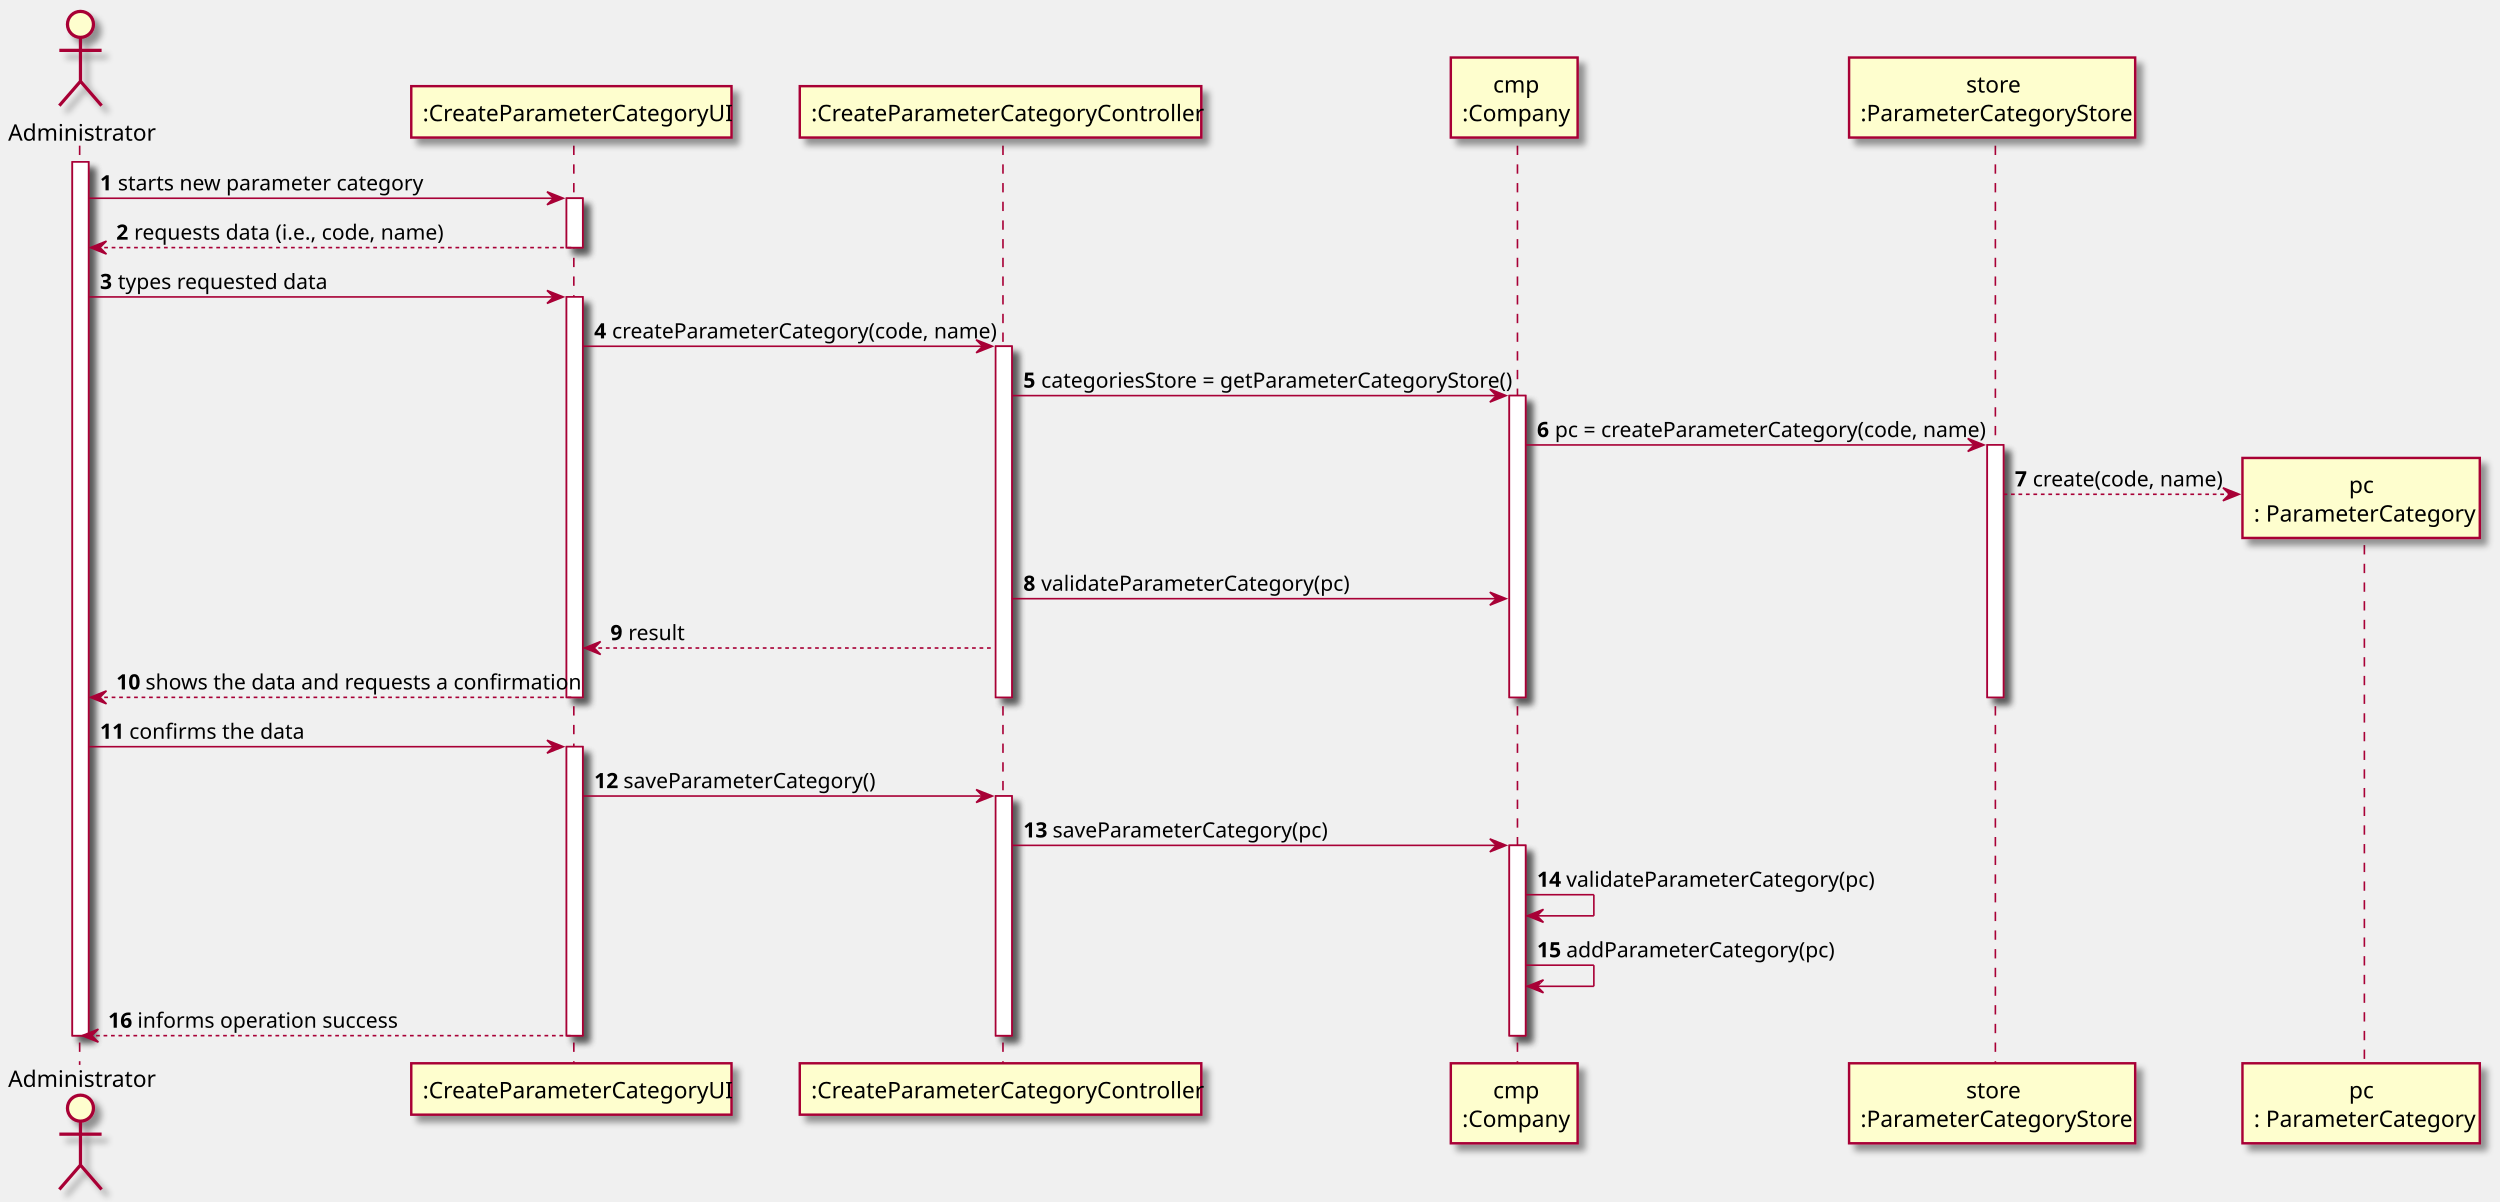
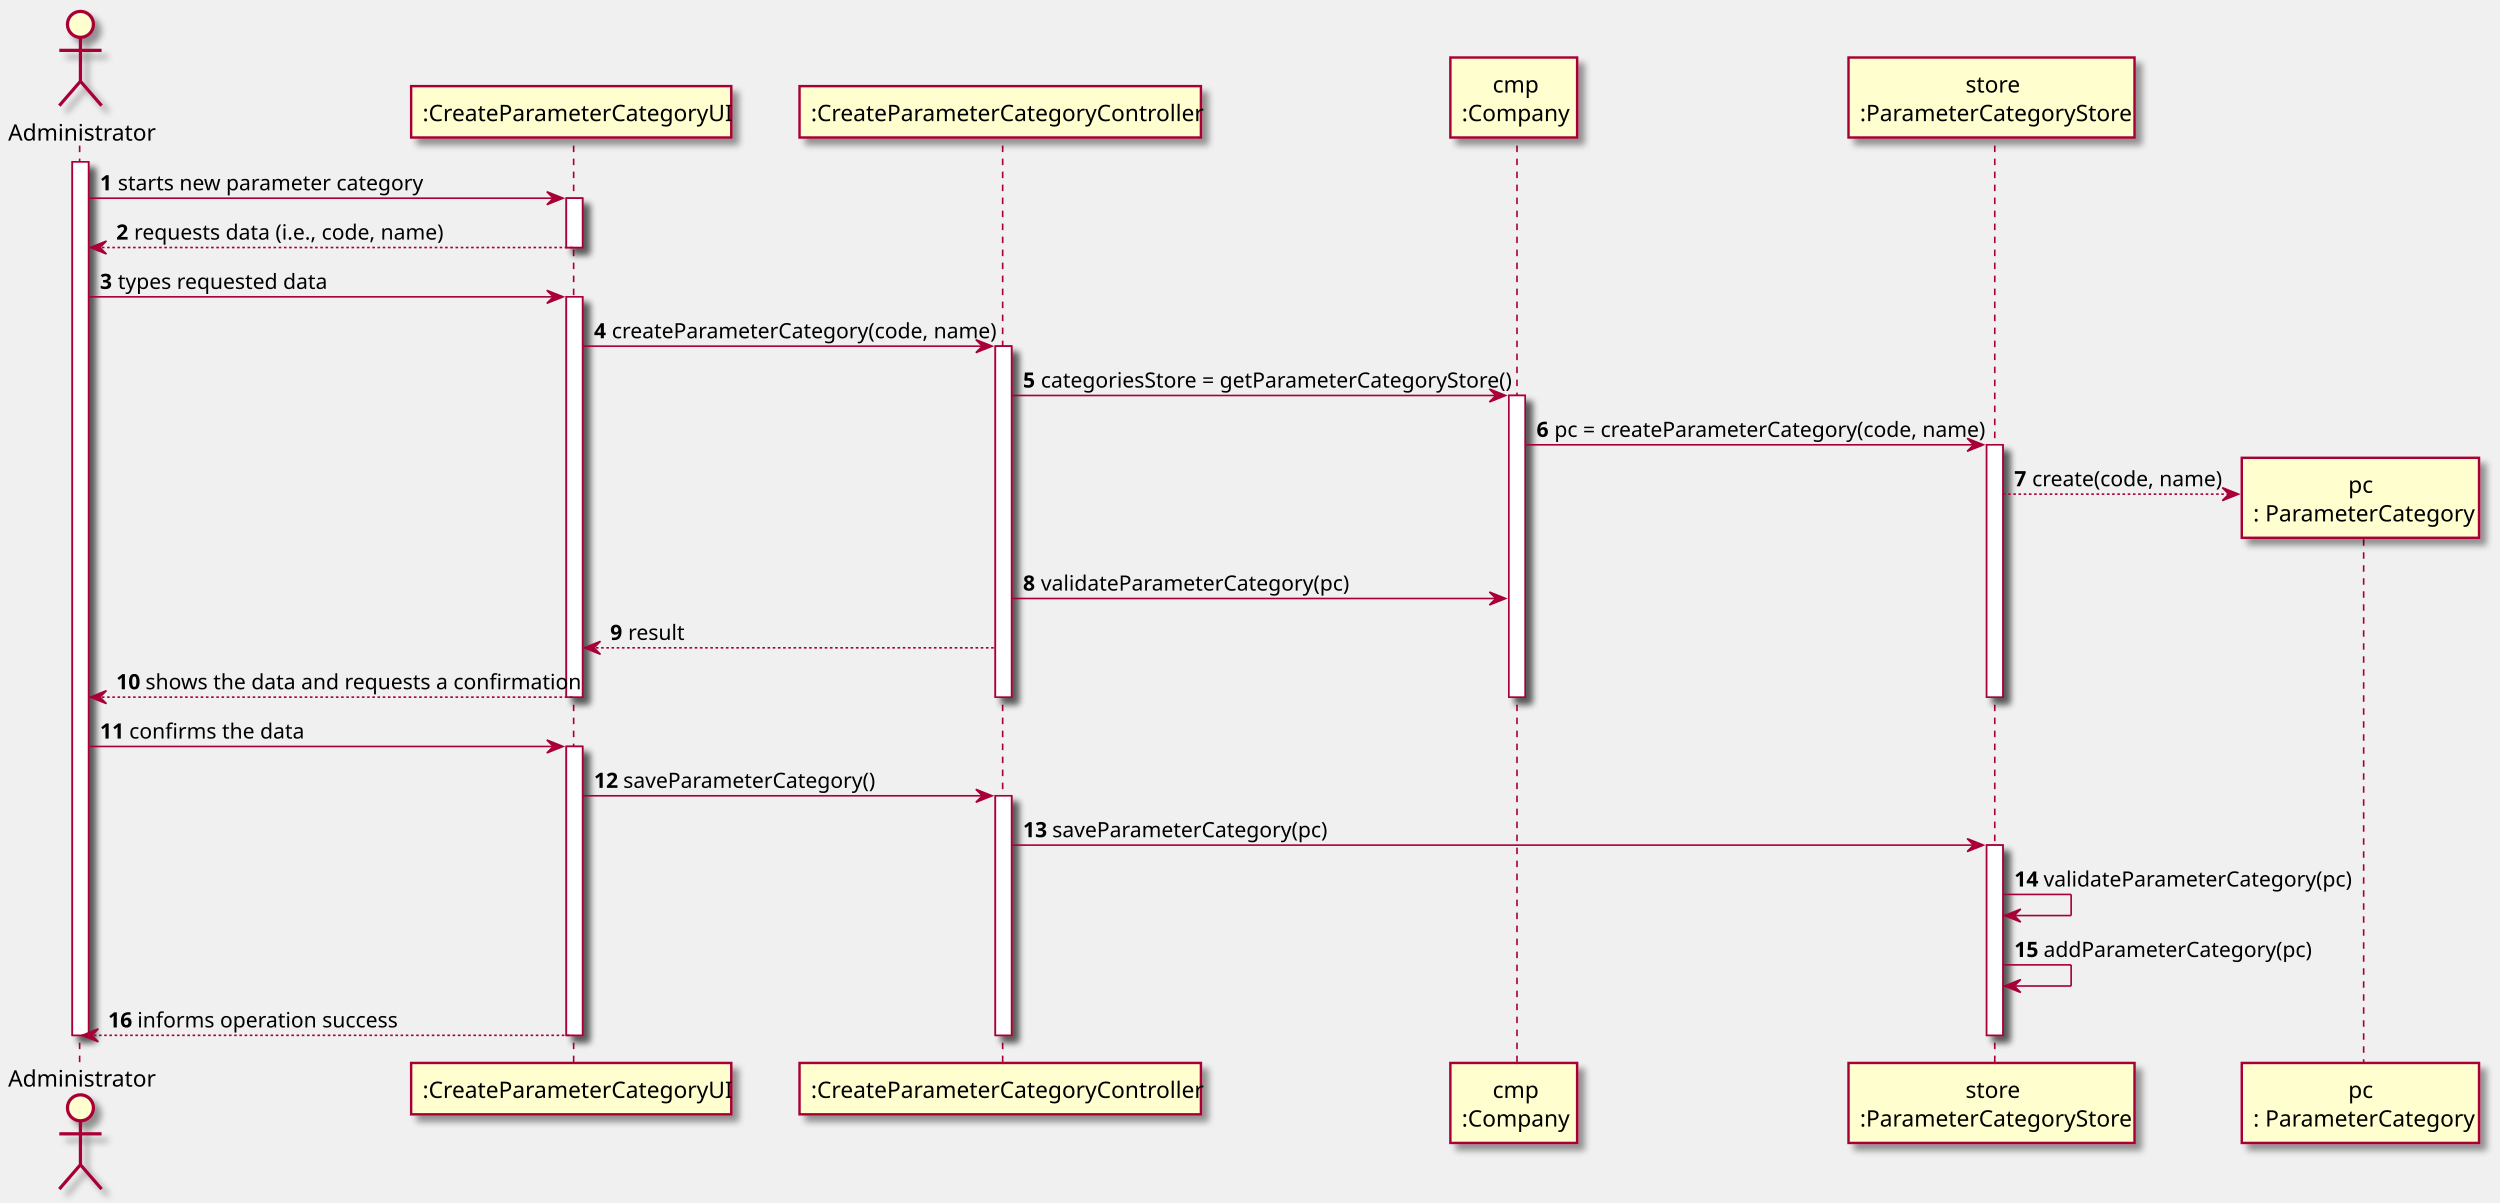
- <svg xmlns="http://www.w3.org/2000/svg" contentScriptType="application/ecmascript" contentStyleType="text/css" height="643.8px" preserveAspectRatio="none" style="width:1338px;height:643px;" version="1.1" viewBox="0 0 1338 643" width="1338.93px" zoomAndPan="magnify">
+ <svg xmlns="http://www.w3.org/2000/svg" contentScriptType="application/ecmascript" contentStyleType="text/css" height="925px" preserveAspectRatio="none" style="width:1923px;height:925px;" version="1.1" viewBox="0 0 1923 925" width="1923.75px" zoomAndPan="magnify">
  <defs>
-     <filter height="300%" id="fpgb0h397v4sw" width="300%" x="-1" y="-1">
-       <feGaussianBlur result="blurOut" stdDeviation="1.74" />
+     <filter height="300%" id="f1p13t1ek9l3mz" width="300%" x="-1" y="-1">
+       <feGaussianBlur result="blurOut" stdDeviation="2.5" />
      <feColorMatrix in="blurOut" result="blurOut2" type="matrix" values="0 0 0 0 0 0 0 0 0 0 0 0 0 0 0 0 0 0 .4 0" />
-       <feOffset dx="3.48" dy="3.48" in="blurOut2" result="blurOut3" />
+       <feOffset dx="5.0" dy="5.0" in="blurOut2" result="blurOut3" />
      <feBlend in="SourceGraphic" in2="blurOut3" mode="normal" />
    </filter>
  </defs>
  <g>
-     <rect fill="#FFFFFF" filter="url(#fpgb0h397v4sw)" height="467.618" style="stroke:#A80036;stroke-width:0.87;" width="8.7" x="38.715" y="86.66" />
-     <rect fill="#FFFFFF" filter="url(#fpgb0h397v4sw)" height="26.406" style="stroke:#A80036;stroke-width:0.87;" width="8.7" x="303.195" y="106.106" />
-     <rect fill="#FFFFFF" filter="url(#fpgb0h397v4sw)" height="214.305" style="stroke:#A80036;stroke-width:0.87;" width="8.7" x="303.195" y="158.918" />
-     <rect fill="#FFFFFF" filter="url(#fpgb0h397v4sw)" height="154.649" style="stroke:#A80036;stroke-width:0.87;" width="8.7" x="303.195" y="399.629" />
-     <rect fill="#FFFFFF" filter="url(#fpgb0h397v4sw)" height="187.9" style="stroke:#A80036;stroke-width:0.87;" width="8.7" x="532.875" y="185.324" />
-     <rect fill="#FFFFFF" filter="url(#fpgb0h397v4sw)" height="128.243" style="stroke:#A80036;stroke-width:0.87;" width="8.7" x="532.875" y="426.035" />
-     <rect fill="#FFFFFF" filter="url(#fpgb0h397v4sw)" height="161.494" style="stroke:#A80036;stroke-width:0.87;" width="8.7" x="807.795" y="211.73" />
-     <rect fill="#FFFFFF" filter="url(#fpgb0h397v4sw)" height="101.838" style="stroke:#A80036;stroke-width:0.87;" width="8.7" x="807.795" y="452.441" />
-     <rect fill="#FFFFFF" filter="url(#fpgb0h397v4sw)" height="135.088" style="stroke:#A80036;stroke-width:0.87;" width="8.7" x="1063.575" y="238.135" />
-     <line style="stroke:#A80036;stroke-width:0.87;stroke-dasharray:5.0,5.0;" x1="42.63" x2="42.63" y1="77.96" y2="569.938" />
-     <line style="stroke:#A80036;stroke-width:0.87;stroke-dasharray:5.0,5.0;" x1="307.11" x2="307.11" y1="77.96" y2="569.938" />
-     <line style="stroke:#A80036;stroke-width:0.87;stroke-dasharray:5.0,5.0;" x1="536.79" x2="536.79" y1="77.96" y2="569.938" />
-     <line style="stroke:#A80036;stroke-width:0.87;stroke-dasharray:5.0,5.0;" x1="812.145" x2="812.145" y1="77.96" y2="569.938" />
-     <line style="stroke:#A80036;stroke-width:0.87;stroke-dasharray:5.0,5.0;" x1="1067.925" x2="1067.925" y1="77.96" y2="569.938" />
-     <line style="stroke:#A80036;stroke-width:0.87;stroke-dasharray:5.0,5.0;" x1="1265.415" x2="1265.415" y1="281.731" y2="569.938" />
-     <text fill="#000000" font-family="sans-serif" font-size="12.18" lengthAdjust="spacing" textLength="72.21" x="4.35" y="75.284">Administrator</text>
-     <ellipse cx="43.065" cy="13.05" fill="#FEFECE" filter="url(#fpgb0h397v4sw)" rx="6.96" ry="6.96" style="stroke:#A80036;stroke-width:1.74;" />
-     <path d="M43.065,20.01 L43.065,43.5 M31.755,26.97 L54.375,26.97 M43.065,43.5 L31.755,56.55 M43.065,43.5 L54.375,56.55 " fill="none" filter="url(#fpgb0h397v4sw)" style="stroke:#A80036;stroke-width:1.74;" />
-     <text fill="#000000" font-family="sans-serif" font-size="12.18" lengthAdjust="spacing" textLength="72.21" x="4.35" y="581.712">Administrator</text>
-     <ellipse cx="43.065" cy="593.088" fill="#FEFECE" filter="url(#fpgb0h397v4sw)" rx="6.96" ry="6.96" style="stroke:#A80036;stroke-width:1.74;" />
-     <path d="M43.065,600.048 L43.065,623.538 M31.755,607.009 L54.375,607.009 M43.065,623.538 L31.755,636.588 M43.065,623.538 L54.375,636.588 " fill="none" filter="url(#fpgb0h397v4sw)" style="stroke:#A80036;stroke-width:1.74;" />
-     <rect fill="#FEFECE" filter="url(#fpgb0h397v4sw)" height="27.5" style="stroke:#A80036;stroke-width:1.305;" width="171.39" x="220.11" y="46.11" />
-     <text fill="#000000" font-family="sans-serif" font-size="12.18" lengthAdjust="spacing" textLength="159.21" x="226.2" y="64.844">:CreateParameterCategoryUI</text>
-     <rect fill="#FEFECE" filter="url(#fpgb0h397v4sw)" height="27.5" style="stroke:#A80036;stroke-width:1.305;" width="171.39" x="220.11" y="569.068" />
-     <text fill="#000000" font-family="sans-serif" font-size="12.18" lengthAdjust="spacing" textLength="159.21" x="226.2" y="587.802">:CreateParameterCategoryUI</text>
-     <rect fill="#FEFECE" filter="url(#fpgb0h397v4sw)" height="27.5" style="stroke:#A80036;stroke-width:1.305;" width="214.89" x="428.04" y="46.11" />
-     <text fill="#000000" font-family="sans-serif" font-size="12.18" lengthAdjust="spacing" textLength="202.71" x="434.13" y="64.844">:CreateParameterCategoryController</text>
-     <rect fill="#FEFECE" filter="url(#fpgb0h397v4sw)" height="27.5" style="stroke:#A80036;stroke-width:1.305;" width="214.89" x="428.04" y="569.068" />
-     <text fill="#000000" font-family="sans-serif" font-size="12.18" lengthAdjust="spacing" textLength="202.71" x="434.13" y="587.802">:CreateParameterCategoryController</text>
-     <rect fill="#FEFECE" filter="url(#fpgb0h397v4sw)" height="42.82" style="stroke:#A80036;stroke-width:1.305;" width="67.86" x="776.475" y="30.79" />
-     <text fill="#000000" font-family="sans-serif" font-size="12.18" lengthAdjust="spacing" textLength="22.62" x="799.095" y="49.524">cmp</text>
-     <text fill="#000000" font-family="sans-serif" font-size="12.18" lengthAdjust="spacing" textLength="55.68" x="782.565" y="64.844">:Company</text>
-     <rect fill="#FEFECE" filter="url(#fpgb0h397v4sw)" height="42.82" style="stroke:#A80036;stroke-width:1.305;" width="67.86" x="776.475" y="569.068" />
-     <text fill="#000000" font-family="sans-serif" font-size="12.18" lengthAdjust="spacing" textLength="22.62" x="799.095" y="587.802">cmp</text>
-     <text fill="#000000" font-family="sans-serif" font-size="12.18" lengthAdjust="spacing" textLength="55.68" x="782.565" y="603.122">:Company</text>
-     <rect fill="#FEFECE" filter="url(#fpgb0h397v4sw)" height="42.82" style="stroke:#A80036;stroke-width:1.305;" width="153.12" x="989.625" y="30.79" />
-     <text fill="#000000" font-family="sans-serif" font-size="12.18" lengthAdjust="spacing" textLength="27.84" x="1052.265" y="49.524">store</text>
-     <text fill="#000000" font-family="sans-serif" font-size="12.18" lengthAdjust="spacing" textLength="140.94" x="995.715" y="64.844">:ParameterCategoryStore</text>
-     <rect fill="#FEFECE" filter="url(#fpgb0h397v4sw)" height="42.82" style="stroke:#A80036;stroke-width:1.305;" width="153.12" x="989.625" y="569.068" />
-     <text fill="#000000" font-family="sans-serif" font-size="12.18" lengthAdjust="spacing" textLength="27.84" x="1052.265" y="587.802">store</text>
-     <text fill="#000000" font-family="sans-serif" font-size="12.18" lengthAdjust="spacing" textLength="140.94" x="995.715" y="603.122">:ParameterCategoryStore</text>
-     <rect fill="#FEFECE" filter="url(#fpgb0h397v4sw)" height="42.82" style="stroke:#A80036;stroke-width:1.305;" width="127.02" x="1200.165" y="569.068" />
-     <text fill="#000000" font-family="sans-serif" font-size="12.18" lengthAdjust="spacing" textLength="13.05" x="1257.15" y="587.802">pc</text>
-     <text fill="#000000" font-family="sans-serif" font-size="12.18" lengthAdjust="spacing" textLength="114.84" x="1206.255" y="603.122">: ParameterCategory</text>
-     <rect fill="#FFFFFF" filter="url(#fpgb0h397v4sw)" height="467.618" style="stroke:#A80036;stroke-width:0.87;" width="8.7" x="38.715" y="86.66" />
-     <rect fill="#FFFFFF" filter="url(#fpgb0h397v4sw)" height="26.406" style="stroke:#A80036;stroke-width:0.87;" width="8.7" x="303.195" y="106.106" />
-     <rect fill="#FFFFFF" filter="url(#fpgb0h397v4sw)" height="214.305" style="stroke:#A80036;stroke-width:0.87;" width="8.7" x="303.195" y="158.918" />
-     <rect fill="#FFFFFF" filter="url(#fpgb0h397v4sw)" height="154.649" style="stroke:#A80036;stroke-width:0.87;" width="8.7" x="303.195" y="399.629" />
-     <rect fill="#FFFFFF" filter="url(#fpgb0h397v4sw)" height="187.9" style="stroke:#A80036;stroke-width:0.87;" width="8.7" x="532.875" y="185.324" />
-     <rect fill="#FFFFFF" filter="url(#fpgb0h397v4sw)" height="128.243" style="stroke:#A80036;stroke-width:0.87;" width="8.7" x="532.875" y="426.035" />
-     <rect fill="#FFFFFF" filter="url(#fpgb0h397v4sw)" height="161.494" style="stroke:#A80036;stroke-width:0.87;" width="8.7" x="807.795" y="211.73" />
-     <rect fill="#FFFFFF" filter="url(#fpgb0h397v4sw)" height="101.838" style="stroke:#A80036;stroke-width:0.87;" width="8.7" x="807.795" y="452.441" />
-     <rect fill="#FFFFFF" filter="url(#fpgb0h397v4sw)" height="135.088" style="stroke:#A80036;stroke-width:0.87;" width="8.7" x="1063.575" y="238.135" />
-     <polygon fill="#A80036" points="292.755,102.626,301.455,106.106,292.755,109.586,296.235,106.106" style="stroke:#A80036;stroke-width:0.87;" />
-     <line style="stroke:#A80036;stroke-width:0.87;" x1="47.415" x2="297.975" y1="106.106" y2="106.106" />
-     <text fill="#000000" font-family="sans-serif" font-size="11.31" font-weight="bold" lengthAdjust="spacing" textLength="6.09" x="53.505" y="101.881">1</text>
-     <text fill="#000000" font-family="sans-serif" font-size="11.31" lengthAdjust="spacing" textLength="153.12" x="63.075" y="101.881">starts new parameter category</text>
-     <polygon fill="#A80036" points="56.985,129.032,48.285,132.512,56.985,135.992,53.505,132.512" style="stroke:#A80036;stroke-width:0.87;" />
-     <line style="stroke:#A80036;stroke-width:0.87;stroke-dasharray:2.0,2.0;" x1="51.765" x2="306.675" y1="132.512" y2="132.512" />
-     <text fill="#000000" font-family="sans-serif" font-size="11.31" font-weight="bold" lengthAdjust="spacing" textLength="6.09" x="62.205" y="128.287">2</text>
-     <text fill="#000000" font-family="sans-serif" font-size="11.31" lengthAdjust="spacing" textLength="160.95" x="71.775" y="128.287">requests data (i.e., code, name)</text>
-     <polygon fill="#A80036" points="292.755,155.438,301.455,158.918,292.755,162.398,296.235,158.918" style="stroke:#A80036;stroke-width:0.87;" />
-     <line style="stroke:#A80036;stroke-width:0.87;" x1="47.415" x2="297.975" y1="158.918" y2="158.918" />
-     <text fill="#000000" font-family="sans-serif" font-size="11.31" font-weight="bold" lengthAdjust="spacing" textLength="6.09" x="53.505" y="154.693">3</text>
-     <text fill="#000000" font-family="sans-serif" font-size="11.31" lengthAdjust="spacing" textLength="106.14" x="63.075" y="154.693">types requested data</text>
-     <polygon fill="#A80036" points="522.435,181.844,531.135,185.324,522.435,188.804,525.915,185.324" style="stroke:#A80036;stroke-width:0.87;" />
-     <line style="stroke:#A80036;stroke-width:0.87;" x1="311.895" x2="527.655" y1="185.324" y2="185.324" />
-     <text fill="#000000" font-family="sans-serif" font-size="11.31" font-weight="bold" lengthAdjust="spacing" textLength="6.09" x="317.985" y="181.099">4</text>
-     <text fill="#000000" font-family="sans-serif" font-size="11.31" lengthAdjust="spacing" textLength="194.88" x="327.555" y="181.099">createParameterCategory(code, name)</text>
-     <polygon fill="#A80036" points="797.355,208.25,806.055,211.73,797.355,215.209,800.835,211.73" style="stroke:#A80036;stroke-width:0.87;" />
-     <line style="stroke:#A80036;stroke-width:0.87;" x1="541.575" x2="802.575" y1="211.73" y2="211.73" />
-     <text fill="#000000" font-family="sans-serif" font-size="11.31" font-weight="bold" lengthAdjust="spacing" textLength="6.09" x="547.665" y="207.504">5</text>
-     <text fill="#000000" font-family="sans-serif" font-size="11.31" lengthAdjust="spacing" textLength="240.12" x="557.235" y="207.504">categoriesStore = getParameterCategoryStore()</text>
-     <polygon fill="#A80036" points="1053.135,234.655,1061.835,238.135,1053.135,241.615,1056.615,238.135" style="stroke:#A80036;stroke-width:0.87;" />
-     <line style="stroke:#A80036;stroke-width:0.87;" x1="816.495" x2="1058.355" y1="238.135" y2="238.135" />
-     <text fill="#000000" font-family="sans-serif" font-size="11.31" font-weight="bold" lengthAdjust="spacing" textLength="6.09" x="822.585" y="233.91">6</text>
-     <text fill="#000000" font-family="sans-serif" font-size="11.31" lengthAdjust="spacing" textLength="220.98" x="832.155" y="233.91">pc = createParameterCategory(code, name)</text>
-     <polygon fill="#A80036" points="1189.725,261.061,1198.425,264.541,1189.725,268.021,1193.205,264.541" style="stroke:#A80036;stroke-width:0.87;" />
-     <line style="stroke:#A80036;stroke-width:0.87;stroke-dasharray:2.0,2.0;" x1="1072.275" x2="1194.945" y1="264.541" y2="264.541" />
-     <text fill="#000000" font-family="sans-serif" font-size="11.31" font-weight="bold" lengthAdjust="spacing" textLength="6.09" x="1078.365" y="260.316">7</text>
-     <text fill="#000000" font-family="sans-serif" font-size="11.31" lengthAdjust="spacing" textLength="97.44" x="1087.935" y="260.316">create(code, name)</text>
-     <rect fill="#FEFECE" filter="url(#fpgb0h397v4sw)" height="42.82" style="stroke:#A80036;stroke-width:1.305;" width="127.02" x="1200.165" y="245.095" />
-     <text fill="#000000" font-family="sans-serif" font-size="12.18" lengthAdjust="spacing" textLength="13.05" x="1257.15" y="263.829">pc</text>
-     <text fill="#000000" font-family="sans-serif" font-size="12.18" lengthAdjust="spacing" textLength="114.84" x="1206.255" y="279.149">: ParameterCategory</text>
-     <polygon fill="#A80036" points="797.355,316.932,806.055,320.411,797.355,323.892,800.835,320.411" style="stroke:#A80036;stroke-width:0.87;" />
-     <line style="stroke:#A80036;stroke-width:0.87;" x1="541.575" x2="802.575" y1="320.411" y2="320.411" />
-     <text fill="#000000" font-family="sans-serif" font-size="11.31" font-weight="bold" lengthAdjust="spacing" textLength="6.09" x="547.665" y="316.186">8</text>
-     <text fill="#000000" font-family="sans-serif" font-size="11.31" lengthAdjust="spacing" textLength="153.99" x="557.235" y="316.186">validateParameterCategory(pc)</text>
-     <polygon fill="#A80036" points="321.465,343.337,312.765,346.817,321.465,350.297,317.985,346.817" style="stroke:#A80036;stroke-width:0.87;" />
-     <line style="stroke:#A80036;stroke-width:0.87;stroke-dasharray:2.0,2.0;" x1="316.245" x2="532.005" y1="346.817" y2="346.817" />
-     <text fill="#000000" font-family="sans-serif" font-size="11.31" font-weight="bold" lengthAdjust="spacing" textLength="6.09" x="326.685" y="342.592">9</text>
-     <text fill="#000000" font-family="sans-serif" font-size="11.31" lengthAdjust="spacing" textLength="27.84" x="336.255" y="342.592">result</text>
-     <polygon fill="#A80036" points="56.985,369.743,48.285,373.223,56.985,376.703,53.505,373.223" style="stroke:#A80036;stroke-width:0.87;" />
-     <line style="stroke:#A80036;stroke-width:0.87;stroke-dasharray:2.0,2.0;" x1="51.765" x2="306.675" y1="373.223" y2="373.223" />
-     <text fill="#000000" font-family="sans-serif" font-size="11.31" font-weight="bold" lengthAdjust="spacing" textLength="12.18" x="62.205" y="368.998">10</text>
-     <text fill="#000000" font-family="sans-serif" font-size="11.31" lengthAdjust="spacing" textLength="219.24" x="77.865" y="368.998">shows the data and requests a confirmation</text>
-     <polygon fill="#A80036" points="292.755,396.149,301.455,399.629,292.755,403.109,296.235,399.629" style="stroke:#A80036;stroke-width:0.87;" />
-     <line style="stroke:#A80036;stroke-width:0.87;" x1="47.415" x2="297.975" y1="399.629" y2="399.629" />
-     <text fill="#000000" font-family="sans-serif" font-size="11.31" font-weight="bold" lengthAdjust="spacing" textLength="12.18" x="53.505" y="395.404">11</text>
-     <text fill="#000000" font-family="sans-serif" font-size="11.31" lengthAdjust="spacing" textLength="87" x="69.165" y="395.404">confirms the data</text>
-     <polygon fill="#A80036" points="522.435,422.555,531.135,426.035,522.435,429.515,525.915,426.035" style="stroke:#A80036;stroke-width:0.87;" />
-     <line style="stroke:#A80036;stroke-width:0.87;" x1="311.895" x2="527.655" y1="426.035" y2="426.035" />
-     <text fill="#000000" font-family="sans-serif" font-size="11.31" font-weight="bold" lengthAdjust="spacing" textLength="12.18" x="317.985" y="421.81">12</text>
-     <text fill="#000000" font-family="sans-serif" font-size="11.31" lengthAdjust="spacing" textLength="127.02" x="333.645" y="421.81">saveParameterCategory()</text>
-     <polygon fill="#A80036" points="797.355,448.961,806.055,452.441,797.355,455.921,800.835,452.441" style="stroke:#A80036;stroke-width:0.87;" />
-     <line style="stroke:#A80036;stroke-width:0.87;" x1="541.575" x2="802.575" y1="452.441" y2="452.441" />
-     <text fill="#000000" font-family="sans-serif" font-size="11.31" font-weight="bold" lengthAdjust="spacing" textLength="12.18" x="547.665" y="448.216">13</text>
-     <text fill="#000000" font-family="sans-serif" font-size="11.31" lengthAdjust="spacing" textLength="139.2" x="563.325" y="448.216">saveParameterCategory(pc)</text>
-     <line style="stroke:#A80036;stroke-width:0.87;" x1="816.495" x2="853.035" y1="478.847" y2="478.847" />
-     <line style="stroke:#A80036;stroke-width:0.87;" x1="853.035" x2="853.035" y1="478.847" y2="490.157" />
-     <line style="stroke:#A80036;stroke-width:0.87;" x1="817.365" x2="853.035" y1="490.157" y2="490.157" />
-     <polygon fill="#A80036" points="826.065,486.677,817.365,490.157,826.065,493.637,822.585,490.157" style="stroke:#A80036;stroke-width:0.87;" />
-     <text fill="#000000" font-family="sans-serif" font-size="11.31" font-weight="bold" lengthAdjust="spacing" textLength="12.18" x="822.585" y="474.622">14</text>
-     <text fill="#000000" font-family="sans-serif" font-size="11.31" lengthAdjust="spacing" textLength="153.99" x="838.245" y="474.622">validateParameterCategory(pc)</text>
-     <line style="stroke:#A80036;stroke-width:0.87;" x1="816.495" x2="853.035" y1="516.562" y2="516.562" />
-     <line style="stroke:#A80036;stroke-width:0.87;" x1="853.035" x2="853.035" y1="516.562" y2="527.872" />
-     <line style="stroke:#A80036;stroke-width:0.87;" x1="817.365" x2="853.035" y1="527.872" y2="527.872" />
-     <polygon fill="#A80036" points="826.065,524.393,817.365,527.872,826.065,531.352,822.585,527.872" style="stroke:#A80036;stroke-width:0.87;" />
-     <text fill="#000000" font-family="sans-serif" font-size="11.31" font-weight="bold" lengthAdjust="spacing" textLength="12.18" x="822.585" y="512.337">15</text>
-     <text fill="#000000" font-family="sans-serif" font-size="11.31" lengthAdjust="spacing" textLength="134.85" x="838.245" y="512.337">addParameterCategory(pc)</text>
-     <polygon fill="#A80036" points="52.635,550.798,43.935,554.278,52.635,557.758,49.155,554.278" style="stroke:#A80036;stroke-width:0.87;" />
-     <line style="stroke:#A80036;stroke-width:0.87;stroke-dasharray:2.0,2.0;" x1="47.415" x2="306.675" y1="554.278" y2="554.278" />
-     <text fill="#000000" font-family="sans-serif" font-size="11.31" font-weight="bold" lengthAdjust="spacing" textLength="12.18" x="57.855" y="550.053">16</text>
-     <text fill="#000000" font-family="sans-serif" font-size="11.31" lengthAdjust="spacing" textLength="132.24" x="73.515" y="550.053">informs operation success</text>
+     <rect fill="#FFFFFF" filter="url(#f1p13t1ek9l3mz)" height="671.865" style="stroke:#A80036;stroke-width:1.25;" width="12.5" x="55.625" y="124.512" />
+     <rect fill="#FFFFFF" filter="url(#f1p13t1ek9l3mz)" height="37.94" style="stroke:#A80036;stroke-width:1.25;" width="12.5" x="435.625" y="152.451" />
+     <rect fill="#FFFFFF" filter="url(#f1p13t1ek9l3mz)" height="307.91" style="stroke:#A80036;stroke-width:1.25;" width="12.5" x="435.625" y="228.33" />
+     <rect fill="#FFFFFF" filter="url(#f1p13t1ek9l3mz)" height="222.197" style="stroke:#A80036;stroke-width:1.25;" width="12.5" x="435.625" y="574.18" />
+     <rect fill="#FFFFFF" filter="url(#f1p13t1ek9l3mz)" height="269.971" style="stroke:#A80036;stroke-width:1.25;" width="12.5" x="765.625" y="266.269" />
+     <rect fill="#FFFFFF" filter="url(#f1p13t1ek9l3mz)" height="184.258" style="stroke:#A80036;stroke-width:1.25;" width="12.5" x="765.625" y="612.119" />
+     <rect fill="#FFFFFF" filter="url(#f1p13t1ek9l3mz)" height="232.031" style="stroke:#A80036;stroke-width:1.25;" width="12.5" x="1160.625" y="304.209" />
+     <rect fill="#FFFFFF" filter="url(#f1p13t1ek9l3mz)" height="194.092" style="stroke:#A80036;stroke-width:1.25;" width="12.5" x="1528.125" y="342.148" />
+     <rect fill="#FFFFFF" filter="url(#f1p13t1ek9l3mz)" height="146.318" style="stroke:#A80036;stroke-width:1.25;" width="12.5" x="1528.125" y="650.059" />
+     <line style="stroke:#A80036;stroke-width:1.25;stroke-dasharray:5.0,5.0;" x1="61.25" x2="61.25" y1="112.012" y2="818.877" />
+     <line style="stroke:#A80036;stroke-width:1.25;stroke-dasharray:5.0,5.0;" x1="441.25" x2="441.25" y1="112.012" y2="818.877" />
+     <line style="stroke:#A80036;stroke-width:1.25;stroke-dasharray:5.0,5.0;" x1="771.25" x2="771.25" y1="112.012" y2="818.877" />
+     <line style="stroke:#A80036;stroke-width:1.25;stroke-dasharray:5.0,5.0;" x1="1166.875" x2="1166.875" y1="112.012" y2="818.877" />
+     <line style="stroke:#A80036;stroke-width:1.25;stroke-dasharray:5.0,5.0;" x1="1534.375" x2="1534.375" y1="112.012" y2="818.877" />
+     <line style="stroke:#A80036;stroke-width:1.25;stroke-dasharray:5.0,5.0;" x1="1818.125" x2="1818.125" y1="404.785" y2="818.877" />
+     <text fill="#000000" font-family="sans-serif" font-size="17.5" lengthAdjust="spacing" textLength="103.75" x="6.25" y="108.166">Administrator</text>
+     <ellipse cx="61.875" cy="18.75" fill="#FEFECE" filter="url(#f1p13t1ek9l3mz)" rx="10" ry="10" style="stroke:#A80036;stroke-width:2.5;" />
+     <path d="M61.875,28.75 L61.875,62.5 M45.625,38.75 L78.125,38.75 M61.875,62.5 L45.625,81.25 M61.875,62.5 L78.125,81.25 " fill="none" filter="url(#f1p13t1ek9l3mz)" style="stroke:#A80036;stroke-width:2.5;" />
+     <text fill="#000000" font-family="sans-serif" font-size="17.5" lengthAdjust="spacing" textLength="103.75" x="6.25" y="835.793">Administrator</text>
+     <ellipse cx="61.875" cy="852.139" fill="#FEFECE" filter="url(#f1p13t1ek9l3mz)" rx="10" ry="10" style="stroke:#A80036;stroke-width:2.5;" />
+     <path d="M61.875,862.139 L61.875,895.889 M45.625,872.139 L78.125,872.139 M61.875,895.889 L45.625,914.639 M61.875,895.889 L78.125,914.639 " fill="none" filter="url(#f1p13t1ek9l3mz)" style="stroke:#A80036;stroke-width:2.5;" />
+     <rect fill="#FEFECE" filter="url(#f1p13t1ek9l3mz)" height="39.512" style="stroke:#A80036;stroke-width:1.875;" width="246.25" x="316.25" y="66.25" />
+     <text fill="#000000" font-family="sans-serif" font-size="17.5" lengthAdjust="spacing" textLength="228.75" x="325" y="93.166">:CreateParameterCategoryUI</text>
+     <rect fill="#FEFECE" filter="url(#f1p13t1ek9l3mz)" height="39.512" style="stroke:#A80036;stroke-width:1.875;" width="246.25" x="316.25" y="817.627" />
+     <text fill="#000000" font-family="sans-serif" font-size="17.5" lengthAdjust="spacing" textLength="228.75" x="325" y="844.543">:CreateParameterCategoryUI</text>
+     <rect fill="#FEFECE" filter="url(#f1p13t1ek9l3mz)" height="39.512" style="stroke:#A80036;stroke-width:1.875;" width="308.75" x="615" y="66.25" />
+     <text fill="#000000" font-family="sans-serif" font-size="17.5" lengthAdjust="spacing" textLength="291.25" x="623.75" y="93.166">:CreateParameterCategoryController</text>
+     <rect fill="#FEFECE" filter="url(#f1p13t1ek9l3mz)" height="39.512" style="stroke:#A80036;stroke-width:1.875;" width="308.75" x="615" y="817.627" />
+     <text fill="#000000" font-family="sans-serif" font-size="17.5" lengthAdjust="spacing" textLength="291.25" x="623.75" y="844.543">:CreateParameterCategoryController</text>
+     <rect fill="#FEFECE" filter="url(#f1p13t1ek9l3mz)" height="61.523" style="stroke:#A80036;stroke-width:1.875;" width="97.5" x="1115.625" y="44.238" />
+     <text fill="#000000" font-family="sans-serif" font-size="17.5" lengthAdjust="spacing" textLength="32.5" x="1148.125" y="71.155">cmp</text>
+     <text fill="#000000" font-family="sans-serif" font-size="17.5" lengthAdjust="spacing" textLength="80" x="1124.375" y="93.166">:Company</text>
+     <rect fill="#FEFECE" filter="url(#f1p13t1ek9l3mz)" height="61.523" style="stroke:#A80036;stroke-width:1.875;" width="97.5" x="1115.625" y="817.627" />
+     <text fill="#000000" font-family="sans-serif" font-size="17.5" lengthAdjust="spacing" textLength="32.5" x="1148.125" y="844.543">cmp</text>
+     <text fill="#000000" font-family="sans-serif" font-size="17.5" lengthAdjust="spacing" textLength="80" x="1124.375" y="866.555">:Company</text>
+     <rect fill="#FEFECE" filter="url(#f1p13t1ek9l3mz)" height="61.523" style="stroke:#A80036;stroke-width:1.875;" width="220" x="1421.875" y="44.238" />
+     <text fill="#000000" font-family="sans-serif" font-size="17.5" lengthAdjust="spacing" textLength="40" x="1511.875" y="71.155">store</text>
+     <text fill="#000000" font-family="sans-serif" font-size="17.5" lengthAdjust="spacing" textLength="202.5" x="1430.625" y="93.166">:ParameterCategoryStore</text>
+     <rect fill="#FEFECE" filter="url(#f1p13t1ek9l3mz)" height="61.523" style="stroke:#A80036;stroke-width:1.875;" width="220" x="1421.875" y="817.627" />
+     <text fill="#000000" font-family="sans-serif" font-size="17.5" lengthAdjust="spacing" textLength="40" x="1511.875" y="844.543">store</text>
+     <text fill="#000000" font-family="sans-serif" font-size="17.5" lengthAdjust="spacing" textLength="202.5" x="1430.625" y="866.555">:ParameterCategoryStore</text>
+     <rect fill="#FEFECE" filter="url(#f1p13t1ek9l3mz)" height="61.523" style="stroke:#A80036;stroke-width:1.875;" width="182.5" x="1724.375" y="817.627" />
+     <text fill="#000000" font-family="sans-serif" font-size="17.5" lengthAdjust="spacing" textLength="18.75" x="1806.25" y="844.543">pc</text>
+     <text fill="#000000" font-family="sans-serif" font-size="17.5" lengthAdjust="spacing" textLength="165" x="1733.125" y="866.555">: ParameterCategory</text>
+     <rect fill="#FFFFFF" filter="url(#f1p13t1ek9l3mz)" height="671.865" style="stroke:#A80036;stroke-width:1.25;" width="12.5" x="55.625" y="124.512" />
+     <rect fill="#FFFFFF" filter="url(#f1p13t1ek9l3mz)" height="37.94" style="stroke:#A80036;stroke-width:1.25;" width="12.5" x="435.625" y="152.451" />
+     <rect fill="#FFFFFF" filter="url(#f1p13t1ek9l3mz)" height="307.91" style="stroke:#A80036;stroke-width:1.25;" width="12.5" x="435.625" y="228.33" />
+     <rect fill="#FFFFFF" filter="url(#f1p13t1ek9l3mz)" height="222.197" style="stroke:#A80036;stroke-width:1.25;" width="12.5" x="435.625" y="574.18" />
+     <rect fill="#FFFFFF" filter="url(#f1p13t1ek9l3mz)" height="269.971" style="stroke:#A80036;stroke-width:1.25;" width="12.5" x="765.625" y="266.269" />
+     <rect fill="#FFFFFF" filter="url(#f1p13t1ek9l3mz)" height="184.258" style="stroke:#A80036;stroke-width:1.25;" width="12.5" x="765.625" y="612.119" />
+     <rect fill="#FFFFFF" filter="url(#f1p13t1ek9l3mz)" height="232.031" style="stroke:#A80036;stroke-width:1.25;" width="12.5" x="1160.625" y="304.209" />
+     <rect fill="#FFFFFF" filter="url(#f1p13t1ek9l3mz)" height="194.092" style="stroke:#A80036;stroke-width:1.25;" width="12.5" x="1528.125" y="342.148" />
+     <rect fill="#FFFFFF" filter="url(#f1p13t1ek9l3mz)" height="146.318" style="stroke:#A80036;stroke-width:1.25;" width="12.5" x="1528.125" y="650.059" />
+     <polygon fill="#A80036" points="420.625,147.451,433.125,152.451,420.625,157.451,425.625,152.451" style="stroke:#A80036;stroke-width:1.25;" />
+     <line style="stroke:#A80036;stroke-width:1.25;" x1="68.125" x2="428.125" y1="152.451" y2="152.451" />
+     <text fill="#000000" font-family="sans-serif" font-size="16.25" font-weight="bold" lengthAdjust="spacing" textLength="8.75" x="76.875" y="146.381">1</text>
+     <text fill="#000000" font-family="sans-serif" font-size="16.25" lengthAdjust="spacing" textLength="220" x="90.625" y="146.381">starts new parameter category</text>
+     <polygon fill="#A80036" points="81.875,185.391,69.375,190.391,81.875,195.391,76.875,190.391" style="stroke:#A80036;stroke-width:1.25;" />
+     <line style="stroke:#A80036;stroke-width:1.25;stroke-dasharray:2.0,2.0;" x1="74.375" x2="440.625" y1="190.391" y2="190.391" />
+     <text fill="#000000" font-family="sans-serif" font-size="16.25" font-weight="bold" lengthAdjust="spacing" textLength="8.75" x="89.375" y="184.32">2</text>
+     <text fill="#000000" font-family="sans-serif" font-size="16.25" lengthAdjust="spacing" textLength="231.25" x="103.125" y="184.32">requests data (i.e., code, name)</text>
+     <polygon fill="#A80036" points="420.625,223.33,433.125,228.33,420.625,233.33,425.625,228.33" style="stroke:#A80036;stroke-width:1.25;" />
+     <line style="stroke:#A80036;stroke-width:1.25;" x1="68.125" x2="428.125" y1="228.33" y2="228.33" />
+     <text fill="#000000" font-family="sans-serif" font-size="16.25" font-weight="bold" lengthAdjust="spacing" textLength="8.75" x="76.875" y="222.26">3</text>
+     <text fill="#000000" font-family="sans-serif" font-size="16.25" lengthAdjust="spacing" textLength="152.5" x="90.625" y="222.26">types requested data</text>
+     <polygon fill="#A80036" points="750.625,261.269,763.125,266.269,750.625,271.269,755.625,266.269" style="stroke:#A80036;stroke-width:1.25;" />
+     <line style="stroke:#A80036;stroke-width:1.25;" x1="448.125" x2="758.125" y1="266.269" y2="266.269" />
+     <text fill="#000000" font-family="sans-serif" font-size="16.25" font-weight="bold" lengthAdjust="spacing" textLength="8.75" x="456.875" y="260.199">4</text>
+     <text fill="#000000" font-family="sans-serif" font-size="16.25" lengthAdjust="spacing" textLength="280" x="470.625" y="260.199">createParameterCategory(code, name)</text>
+     <polygon fill="#A80036" points="1145.625,299.209,1158.125,304.209,1145.625,309.209,1150.625,304.209" style="stroke:#A80036;stroke-width:1.25;" />
+     <line style="stroke:#A80036;stroke-width:1.25;" x1="778.125" x2="1153.125" y1="304.209" y2="304.209" />
+     <text fill="#000000" font-family="sans-serif" font-size="16.25" font-weight="bold" lengthAdjust="spacing" textLength="8.75" x="786.875" y="298.138">5</text>
+     <text fill="#000000" font-family="sans-serif" font-size="16.25" lengthAdjust="spacing" textLength="345" x="800.625" y="298.138">categoriesStore = getParameterCategoryStore()</text>
+     <polygon fill="#A80036" points="1513.125,337.148,1525.625,342.148,1513.125,347.148,1518.125,342.148" style="stroke:#A80036;stroke-width:1.25;" />
+     <line style="stroke:#A80036;stroke-width:1.25;" x1="1173.125" x2="1520.625" y1="342.148" y2="342.148" />
+     <text fill="#000000" font-family="sans-serif" font-size="16.25" font-weight="bold" lengthAdjust="spacing" textLength="8.75" x="1181.875" y="336.078">6</text>
+     <text fill="#000000" font-family="sans-serif" font-size="16.25" lengthAdjust="spacing" textLength="317.5" x="1195.625" y="336.078">pc = createParameterCategory(code, name)</text>
+     <polygon fill="#A80036" points="1709.375,375.088,1721.875,380.088,1709.375,385.088,1714.375,380.088" style="stroke:#A80036;stroke-width:1.25;" />
+     <line style="stroke:#A80036;stroke-width:1.25;stroke-dasharray:2.0,2.0;" x1="1540.625" x2="1716.875" y1="380.088" y2="380.088" />
+     <text fill="#000000" font-family="sans-serif" font-size="16.25" font-weight="bold" lengthAdjust="spacing" textLength="8.75" x="1549.375" y="374.017">7</text>
+     <text fill="#000000" font-family="sans-serif" font-size="16.25" lengthAdjust="spacing" textLength="140" x="1563.125" y="374.017">create(code, name)</text>
+     <rect fill="#FEFECE" filter="url(#f1p13t1ek9l3mz)" height="61.523" style="stroke:#A80036;stroke-width:1.875;" width="182.5" x="1724.375" y="352.148" />
+     <text fill="#000000" font-family="sans-serif" font-size="17.5" lengthAdjust="spacing" textLength="18.75" x="1806.25" y="379.065">pc</text>
+     <text fill="#000000" font-family="sans-serif" font-size="17.5" lengthAdjust="spacing" textLength="165" x="1733.125" y="401.077">: ParameterCategory</text>
+     <polygon fill="#A80036" points="1145.625,455.361,1158.125,460.361,1145.625,465.361,1150.625,460.361" style="stroke:#A80036;stroke-width:1.25;" />
+     <line style="stroke:#A80036;stroke-width:1.25;" x1="778.125" x2="1153.125" y1="460.361" y2="460.361" />
+     <text fill="#000000" font-family="sans-serif" font-size="16.25" font-weight="bold" lengthAdjust="spacing" textLength="8.75" x="786.875" y="454.291">8</text>
+     <text fill="#000000" font-family="sans-serif" font-size="16.25" lengthAdjust="spacing" textLength="221.25" x="800.625" y="454.291">validateParameterCategory(pc)</text>
+     <polygon fill="#A80036" points="461.875,493.301,449.375,498.301,461.875,503.301,456.875,498.301" style="stroke:#A80036;stroke-width:1.25;" />
+     <line style="stroke:#A80036;stroke-width:1.25;stroke-dasharray:2.0,2.0;" x1="454.375" x2="764.375" y1="498.301" y2="498.301" />
+     <text fill="#000000" font-family="sans-serif" font-size="16.25" font-weight="bold" lengthAdjust="spacing" textLength="8.75" x="469.375" y="492.23">9</text>
+     <text fill="#000000" font-family="sans-serif" font-size="16.25" lengthAdjust="spacing" textLength="40" x="483.125" y="492.23">result</text>
+     <polygon fill="#A80036" points="81.875,531.24,69.375,536.24,81.875,541.24,76.875,536.24" style="stroke:#A80036;stroke-width:1.25;" />
+     <line style="stroke:#A80036;stroke-width:1.25;stroke-dasharray:2.0,2.0;" x1="74.375" x2="440.625" y1="536.24" y2="536.24" />
+     <text fill="#000000" font-family="sans-serif" font-size="16.25" font-weight="bold" lengthAdjust="spacing" textLength="17.5" x="89.375" y="530.17">10</text>
+     <text fill="#000000" font-family="sans-serif" font-size="16.25" lengthAdjust="spacing" textLength="315" x="111.875" y="530.17">shows the data and requests a confirmation</text>
+     <polygon fill="#A80036" points="420.625,569.18,433.125,574.18,420.625,579.18,425.625,574.18" style="stroke:#A80036;stroke-width:1.25;" />
+     <line style="stroke:#A80036;stroke-width:1.25;" x1="68.125" x2="428.125" y1="574.18" y2="574.18" />
+     <text fill="#000000" font-family="sans-serif" font-size="16.25" font-weight="bold" lengthAdjust="spacing" textLength="17.5" x="76.875" y="568.109">11</text>
+     <text fill="#000000" font-family="sans-serif" font-size="16.25" lengthAdjust="spacing" textLength="125" x="99.375" y="568.109">confirms the data</text>
+     <polygon fill="#A80036" points="750.625,607.119,763.125,612.119,750.625,617.119,755.625,612.119" style="stroke:#A80036;stroke-width:1.25;" />
+     <line style="stroke:#A80036;stroke-width:1.25;" x1="448.125" x2="758.125" y1="612.119" y2="612.119" />
+     <text fill="#000000" font-family="sans-serif" font-size="16.25" font-weight="bold" lengthAdjust="spacing" textLength="17.5" x="456.875" y="606.049">12</text>
+     <text fill="#000000" font-family="sans-serif" font-size="16.25" lengthAdjust="spacing" textLength="182.5" x="479.375" y="606.049">saveParameterCategory()</text>
+     <polygon fill="#A80036" points="1513.125,645.059,1525.625,650.059,1513.125,655.059,1518.125,650.059" style="stroke:#A80036;stroke-width:1.25;" />
+     <line style="stroke:#A80036;stroke-width:1.25;" x1="778.125" x2="1520.625" y1="650.059" y2="650.059" />
+     <text fill="#000000" font-family="sans-serif" font-size="16.25" font-weight="bold" lengthAdjust="spacing" textLength="17.5" x="786.875" y="643.988">13</text>
+     <text fill="#000000" font-family="sans-serif" font-size="16.25" lengthAdjust="spacing" textLength="200" x="809.375" y="643.988">saveParameterCategory(pc)</text>
+     <line style="stroke:#A80036;stroke-width:1.25;" x1="1540.625" x2="1593.125" y1="687.998" y2="687.998" />
+     <line style="stroke:#A80036;stroke-width:1.25;" x1="1593.125" x2="1593.125" y1="687.998" y2="704.248" />
+     <line style="stroke:#A80036;stroke-width:1.25;" x1="1541.875" x2="1593.125" y1="704.248" y2="704.248" />
+     <polygon fill="#A80036" points="1554.375,699.248,1541.875,704.248,1554.375,709.248,1549.375,704.248" style="stroke:#A80036;stroke-width:1.25;" />
+     <text fill="#000000" font-family="sans-serif" font-size="16.25" font-weight="bold" lengthAdjust="spacing" textLength="17.5" x="1549.375" y="681.928">14</text>
+     <text fill="#000000" font-family="sans-serif" font-size="16.25" lengthAdjust="spacing" textLength="221.25" x="1571.875" y="681.928">validateParameterCategory(pc)</text>
+     <line style="stroke:#A80036;stroke-width:1.25;" x1="1540.625" x2="1593.125" y1="742.188" y2="742.188" />
+     <line style="stroke:#A80036;stroke-width:1.25;" x1="1593.125" x2="1593.125" y1="742.188" y2="758.438" />
+     <line style="stroke:#A80036;stroke-width:1.25;" x1="1541.875" x2="1593.125" y1="758.438" y2="758.438" />
+     <polygon fill="#A80036" points="1554.375,753.438,1541.875,758.438,1554.375,763.438,1549.375,758.438" style="stroke:#A80036;stroke-width:1.25;" />
+     <text fill="#000000" font-family="sans-serif" font-size="16.25" font-weight="bold" lengthAdjust="spacing" textLength="17.5" x="1549.375" y="736.117">15</text>
+     <text fill="#000000" font-family="sans-serif" font-size="16.25" lengthAdjust="spacing" textLength="193.75" x="1571.875" y="736.117">addParameterCategory(pc)</text>
+     <polygon fill="#A80036" points="75.625,791.377,63.125,796.377,75.625,801.377,70.625,796.377" style="stroke:#A80036;stroke-width:1.25;" />
+     <line style="stroke:#A80036;stroke-width:1.25;stroke-dasharray:2.0,2.0;" x1="68.125" x2="440.625" y1="796.377" y2="796.377" />
+     <text fill="#000000" font-family="sans-serif" font-size="16.25" font-weight="bold" lengthAdjust="spacing" textLength="17.5" x="83.125" y="790.306">16</text>
+     <text fill="#000000" font-family="sans-serif" font-size="16.25" lengthAdjust="spacing" textLength="190" x="105.625" y="790.306">informs operation success</text>
  </g>
</svg>
